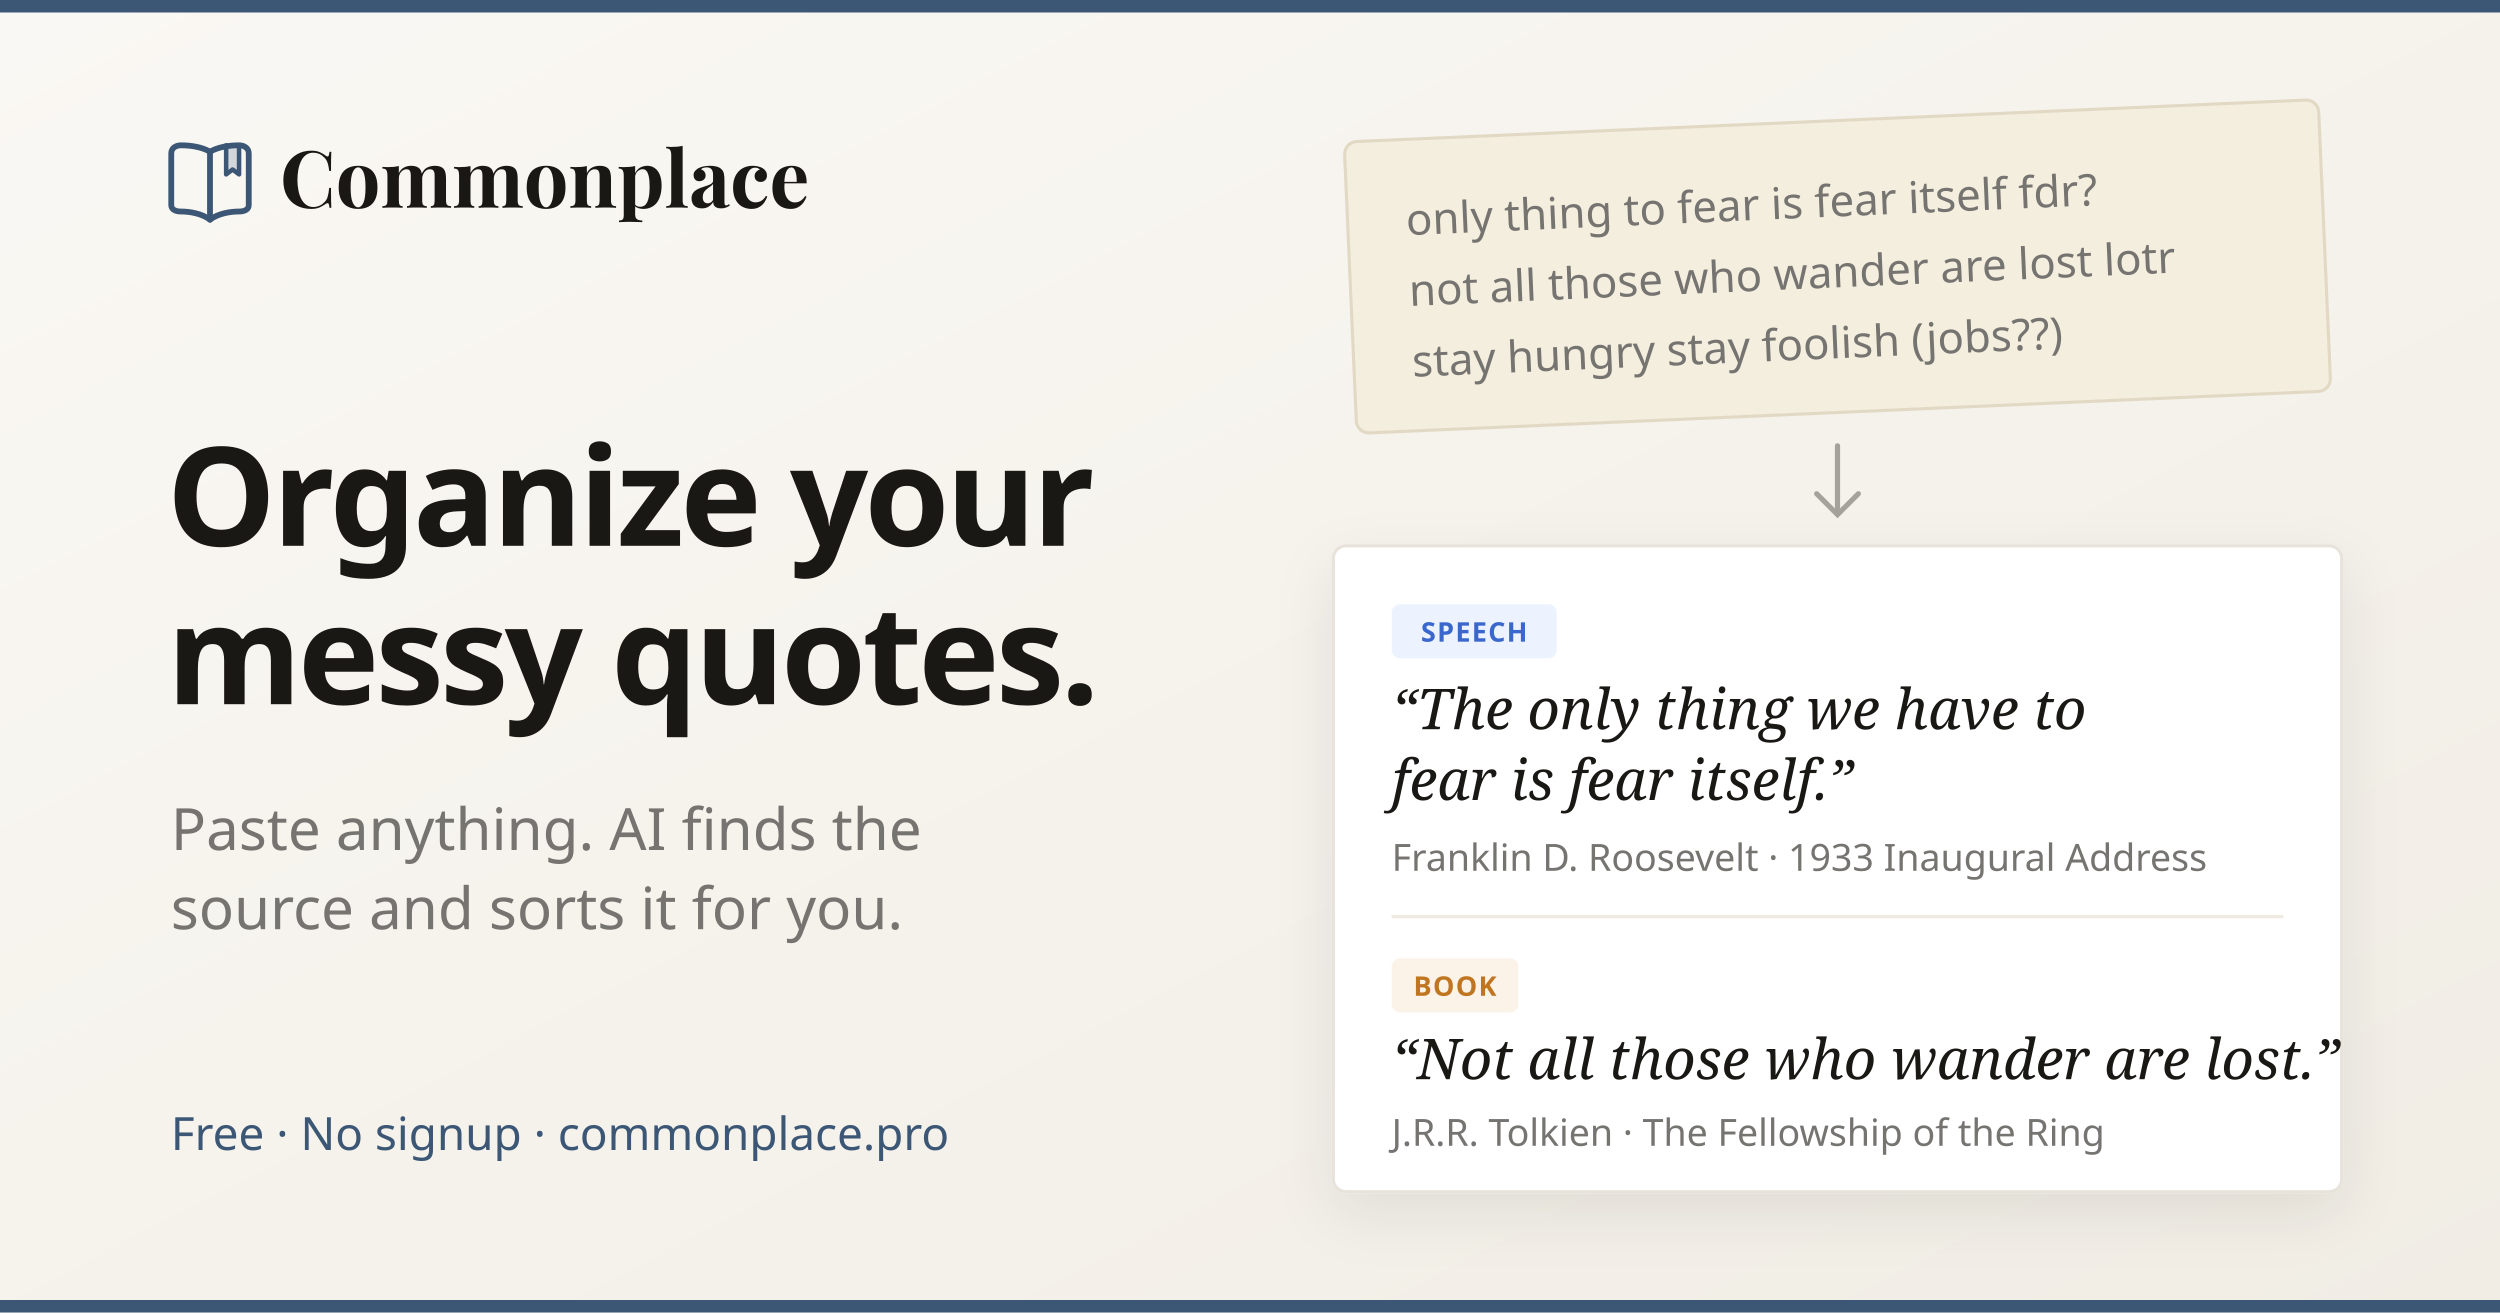
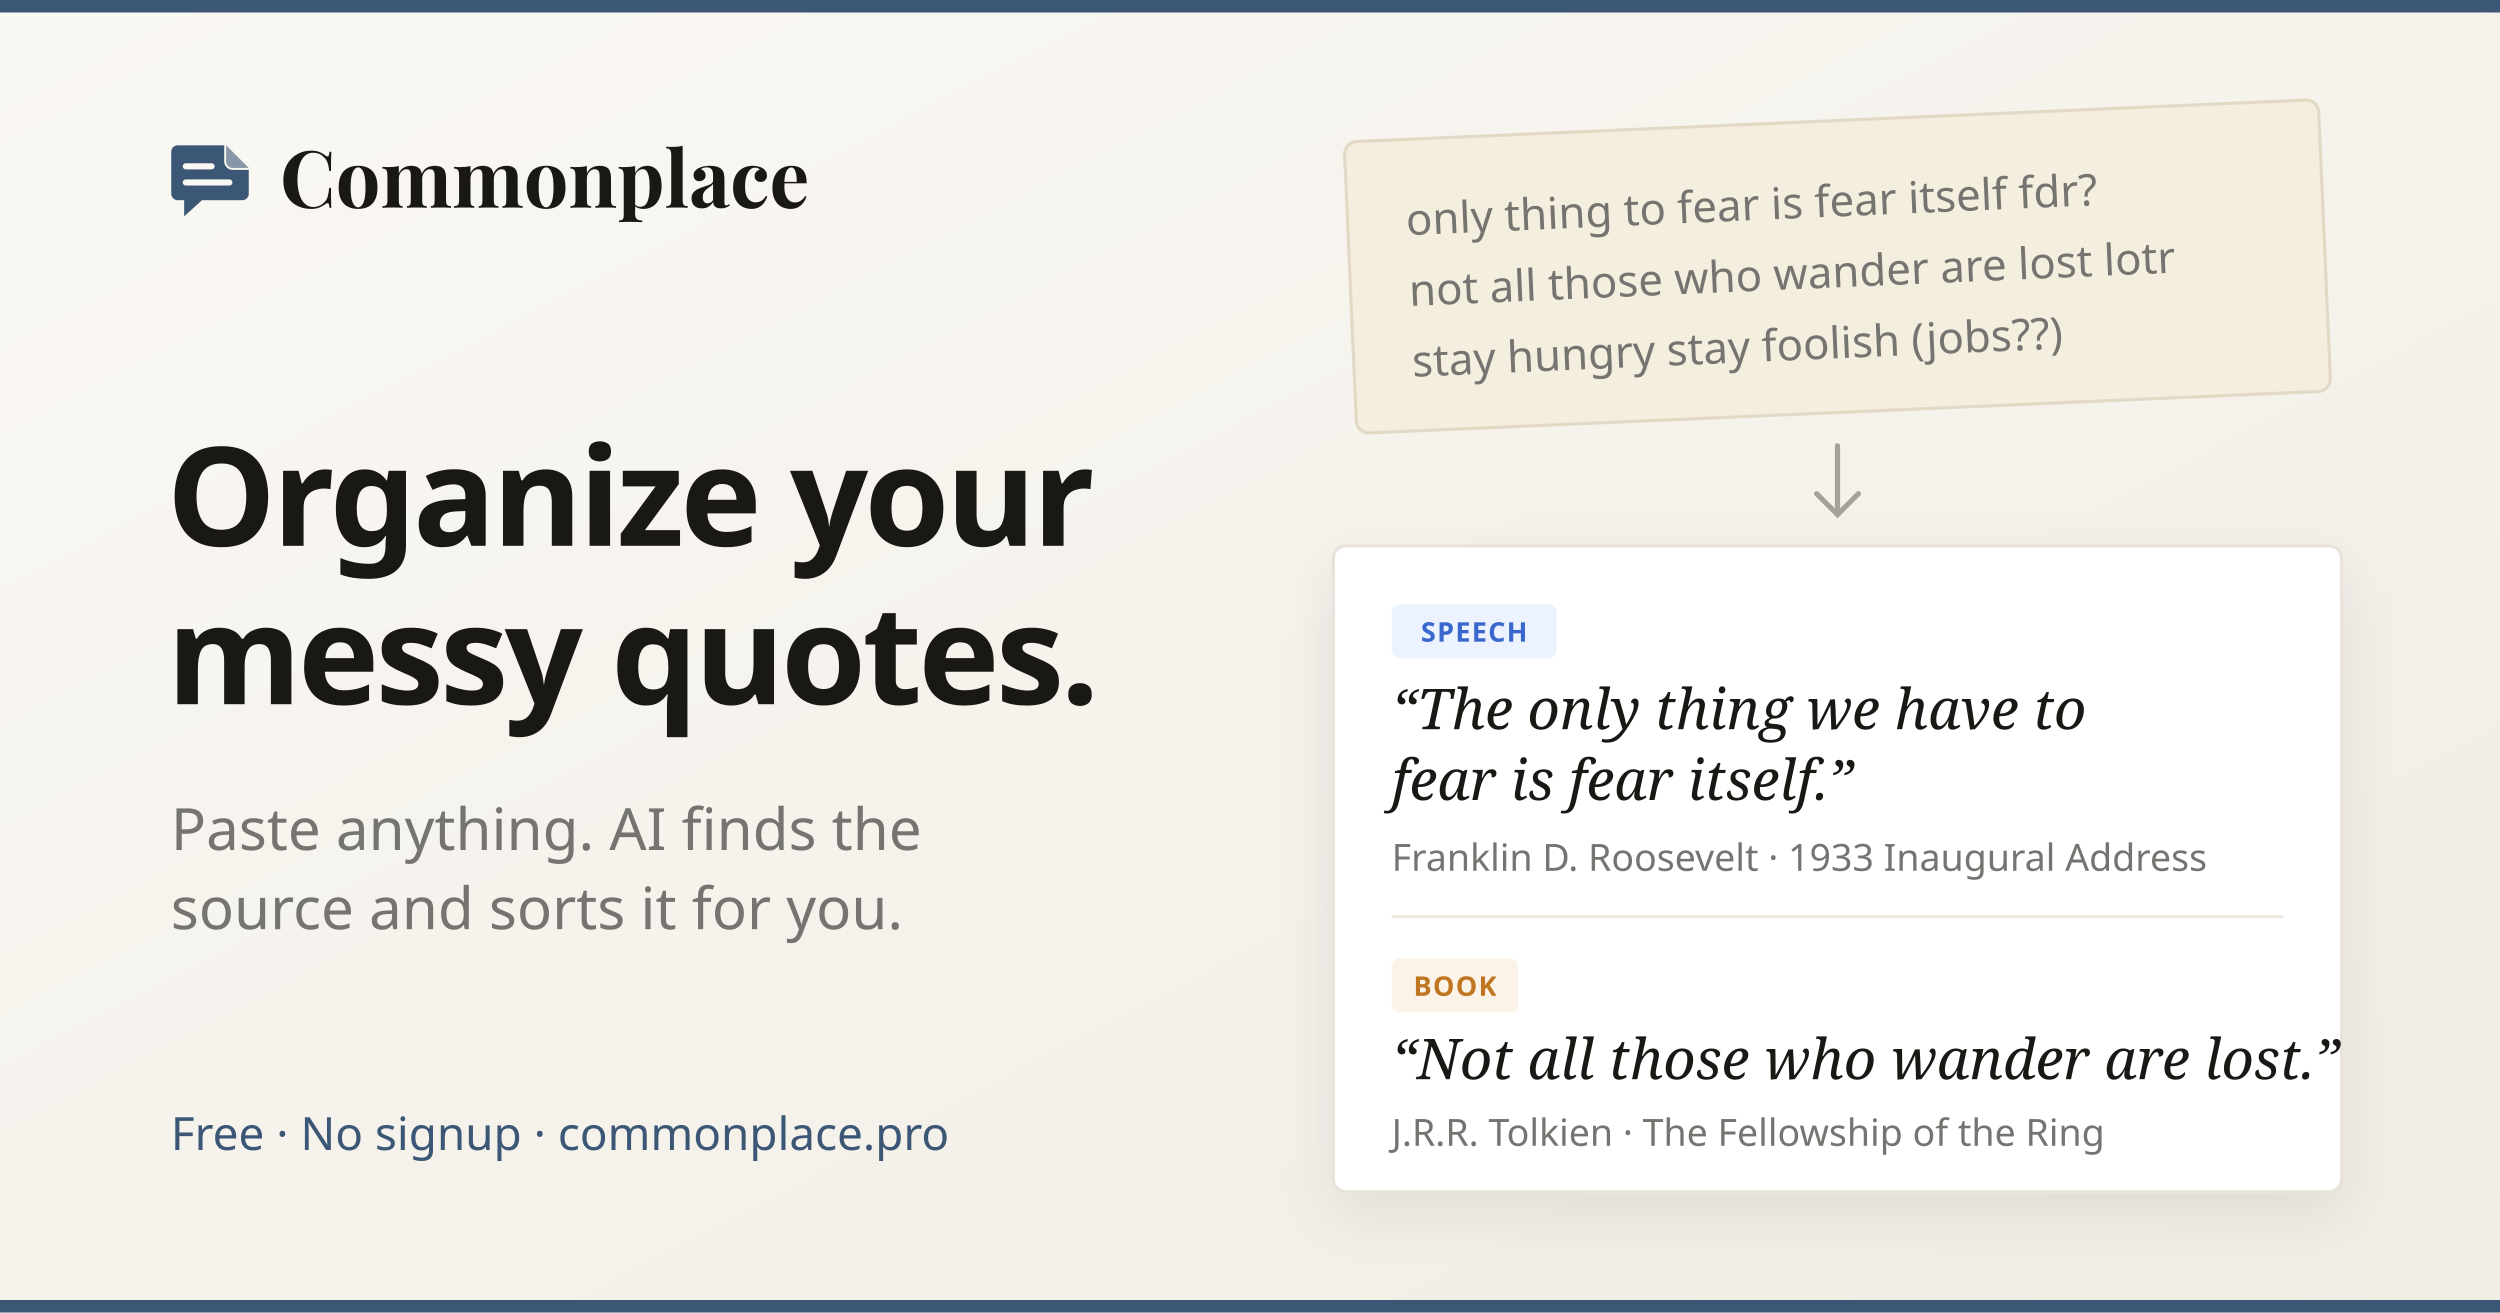
<svg xmlns="http://www.w3.org/2000/svg" width="1200" height="630" viewBox="0 0 1200 630">
  <defs>
    <linearGradient id="bg" x1="0" y1="0" x2="1" y2="1">
      <stop offset="0" stop-color="#FAF8F4" />
      <stop offset="1" stop-color="#F1EDE5" />
    </linearGradient>
    <filter id="sh" x="-10%" y="-10%" width="120%" height="130%">
      <feDropShadow dx="0" dy="10" stdDeviation="14" flood-color="#1A1814" flood-opacity="0.08" />
    </filter>
  </defs>
  <rect width="1200" height="630" fill="url(#bg)" />
  <rect width="1200" height="6" fill="#3C5775" />
-   <g transform="translate(76 62) scale(1.55)">
-     <g fill="none" stroke="#3C5775" stroke-width="1.8" stroke-linecap="round" stroke-linejoin="round">
-       <path d="M16 7C13.5 5.5 10 5 7 5C5.5 5 4 5.8 4 7.5V23.5C4 25 5.5 25.5 7 25.5C10 25.5 13.5 26.2 16 28" />
-       <path d="M16 7C18.5 5.5 22 5 25 5C26.5 5 28 5.8 28 7.5V23.5C28 25 26.5 25.5 25 25.5C22 25.5 18.5 26.2 16 28" />
-       <path d="M16 7V28" />
-       <path d="M21 5V14L23 12.5L25 14V5" fill="#3C5775" fill-opacity="0.2" stroke-width="1.4" />
-     </g>
+   <g transform="translate(76 62) scale(1.55)" fill="#3C5775">
+     <path fill-rule="evenodd" d="M6 5H20.4V10A2.6 2.6 0 0 0 23 12.6H28V20A2 2 0 0 1 26 22H13.5L8 27V22H6A2 2 0 0 1 4 20V7A2 2 0 0 1 6 5ZM8.5 10.55H16.5A0.95 0.95 0 0 1 16.5 12.45H8.5A0.95 0.95 0 0 1 8.5 10.55ZM8.5 15.55H22A0.95 0.95 0 0 1 22 17.45H8.5A0.95 0.95 0 0 1 8.5 15.55Z" />
+     <path fill-opacity="0.6" d="M21 5L28 12H23A2 2 0 0 1 21 10Z" />
  </g>
  <path id="wordmark" d="M0.354 0.061Q0.42 0.061 0.463 0.081Q0.505 0.1 0.538 0.126Q0.558 0.141 0.569 0.13Q0.579 0.118 0.583 0.075L0.606 0.075Q0.604 0.114 0.603 0.17Q0.602 0.225 0.602 0.317L0.579 0.317Q0.574 0.271 0.566 0.238Q0.558 0.206 0.544 0.181Q0.53 0.156 0.504 0.136Q0.479 0.111 0.446 0.099Q0.413 0.087 0.377 0.087Q0.323 0.087 0.285 0.116Q0.247 0.144 0.224 0.193Q0.2 0.242 0.189 0.303Q0.178 0.365 0.178 0.431Q0.178 0.498 0.19 0.559Q0.201 0.621 0.226 0.669Q0.25 0.717 0.289 0.745Q0.328 0.773 0.381 0.773Q0.414 0.773 0.448 0.76Q0.481 0.748 0.505 0.724Q0.544 0.694 0.558 0.649Q0.572 0.605 0.579 0.531L0.602 0.531Q0.602 0.626 0.603 0.684Q0.604 0.743 0.606 0.783L0.583 0.783Q0.579 0.74 0.57 0.729Q0.56 0.718 0.538 0.732Q0.501 0.758 0.46 0.777Q0.418 0.797 0.353 0.797Q0.247 0.797 0.168 0.754Q0.088 0.711 0.044 0.63Q0 0.549 0 0.435Q0 0.323 0.045 0.239Q0.091 0.155 0.171 0.108Q0.25 0.061 0.354 0.061M0.944 0.252Q1.017 0.252 1.072 0.279Q1.127 0.306 1.158 0.366Q1.189 0.426 1.189 0.525Q1.189 0.624 1.158 0.683Q1.127 0.743 1.072 0.77Q1.017 0.797 0.944 0.797Q0.873 0.797 0.818 0.77Q0.762 0.743 0.731 0.683Q0.699 0.624 0.699 0.525Q0.699 0.426 0.731 0.366Q0.762 0.306 0.818 0.279Q0.873 0.252 0.944 0.252M0.944 0.272Q0.904 0.272 0.877 0.332Q0.85 0.391 0.85 0.525Q0.85 0.659 0.877 0.718Q0.904 0.777 0.944 0.777Q0.985 0.777 1.012 0.718Q1.038 0.659 1.038 0.525Q1.038 0.391 1.012 0.332Q0.985 0.272 0.944 0.272M1.614 0.252Q1.656 0.252 1.682 0.263Q1.708 0.273 1.724 0.291Q1.74 0.31 1.747 0.341Q1.754 0.371 1.754 0.421L1.754 0.69Q1.754 0.732 1.767 0.747Q1.78 0.762 1.812 0.762L1.812 0.783Q1.794 0.782 1.758 0.78Q1.721 0.779 1.686 0.779Q1.65 0.779 1.615 0.78Q1.58 0.782 1.562 0.783L1.562 0.762Q1.589 0.762 1.599 0.747Q1.61 0.732 1.61 0.69L1.61 0.379Q1.61 0.354 1.606 0.336Q1.602 0.317 1.591 0.306Q1.579 0.296 1.556 0.296Q1.53 0.296 1.508 0.311Q1.486 0.326 1.472 0.352Q1.459 0.379 1.459 0.412L1.459 0.69Q1.459 0.732 1.47 0.747Q1.481 0.762 1.507 0.762L1.507 0.783Q1.491 0.782 1.458 0.78Q1.424 0.779 1.389 0.779Q1.351 0.779 1.311 0.78Q1.271 0.782 1.251 0.783L1.251 0.762Q1.286 0.762 1.3 0.747Q1.315 0.732 1.315 0.69L1.315 0.375Q1.315 0.33 1.302 0.308Q1.288 0.287 1.251 0.287L1.251 0.266Q1.283 0.269 1.313 0.269Q1.355 0.269 1.391 0.266Q1.428 0.262 1.459 0.255L1.459 0.345Q1.483 0.295 1.524 0.274Q1.565 0.252 1.614 0.252M1.915 0.252Q1.957 0.252 1.983 0.263Q2.009 0.273 2.025 0.291Q2.041 0.31 2.048 0.341Q2.055 0.371 2.055 0.421L2.055 0.69Q2.055 0.732 2.07 0.747Q2.084 0.762 2.119 0.762L2.119 0.783Q2.1 0.782 2.062 0.78Q2.024 0.779 1.987 0.779Q1.951 0.779 1.916 0.78Q1.881 0.782 1.863 0.783L1.863 0.762Q1.89 0.762 1.901 0.747Q1.911 0.732 1.911 0.69L1.911 0.379Q1.911 0.354 1.907 0.336Q1.902 0.317 1.889 0.306Q1.877 0.296 1.851 0.296Q1.825 0.296 1.803 0.312Q1.781 0.328 1.768 0.355Q1.754 0.382 1.753 0.415L1.748 0.354Q1.775 0.294 1.819 0.273Q1.864 0.252 1.915 0.252M2.519 0.252Q2.561 0.252 2.587 0.263Q2.613 0.273 2.629 0.291Q2.645 0.31 2.652 0.341Q2.659 0.371 2.659 0.421L2.659 0.69Q2.659 0.732 2.672 0.747Q2.685 0.762 2.717 0.762L2.717 0.783Q2.699 0.782 2.663 0.78Q2.626 0.779 2.591 0.779Q2.555 0.779 2.52 0.78Q2.485 0.782 2.467 0.783L2.467 0.762Q2.494 0.762 2.505 0.747Q2.515 0.732 2.515 0.69L2.515 0.379Q2.515 0.354 2.511 0.336Q2.507 0.317 2.495 0.306Q2.484 0.296 2.461 0.296Q2.435 0.296 2.413 0.311Q2.391 0.326 2.377 0.352Q2.364 0.379 2.364 0.412L2.364 0.69Q2.364 0.732 2.375 0.747Q2.386 0.762 2.412 0.762L2.412 0.783Q2.396 0.782 2.362 0.78Q2.329 0.779 2.294 0.779Q2.256 0.779 2.216 0.78Q2.176 0.782 2.156 0.783L2.156 0.762Q2.191 0.762 2.205 0.747Q2.22 0.732 2.22 0.69L2.22 0.375Q2.22 0.33 2.207 0.308Q2.193 0.287 2.156 0.287L2.156 0.266Q2.188 0.269 2.218 0.269Q2.26 0.269 2.296 0.266Q2.333 0.262 2.364 0.255L2.364 0.345Q2.388 0.295 2.429 0.274Q2.47 0.252 2.519 0.252M2.82 0.252Q2.862 0.252 2.888 0.263Q2.914 0.273 2.93 0.291Q2.946 0.31 2.953 0.341Q2.96 0.371 2.96 0.421L2.96 0.69Q2.96 0.732 2.974 0.747Q2.989 0.762 3.024 0.762L3.024 0.783Q3.005 0.782 2.967 0.78Q2.929 0.779 2.892 0.779Q2.856 0.779 2.821 0.78Q2.786 0.782 2.768 0.783L2.768 0.762Q2.795 0.762 2.805 0.747Q2.816 0.732 2.816 0.69L2.816 0.379Q2.816 0.354 2.812 0.336Q2.807 0.317 2.795 0.306Q2.782 0.296 2.756 0.296Q2.73 0.296 2.708 0.312Q2.686 0.328 2.672 0.355Q2.659 0.382 2.658 0.415L2.653 0.354Q2.68 0.294 2.724 0.273Q2.769 0.252 2.82 0.252M3.319 0.252Q3.392 0.252 3.447 0.279Q3.502 0.306 3.533 0.366Q3.564 0.426 3.564 0.525Q3.564 0.624 3.533 0.683Q3.502 0.743 3.447 0.77Q3.392 0.797 3.319 0.797Q3.248 0.797 3.192 0.77Q3.137 0.743 3.106 0.683Q3.074 0.624 3.074 0.525Q3.074 0.426 3.106 0.366Q3.137 0.306 3.192 0.279Q3.248 0.252 3.319 0.252M3.319 0.272Q3.279 0.272 3.252 0.332Q3.225 0.391 3.225 0.525Q3.225 0.659 3.252 0.718Q3.279 0.777 3.319 0.777Q3.36 0.777 3.386 0.718Q3.413 0.659 3.413 0.525Q3.413 0.391 3.386 0.332Q3.36 0.272 3.319 0.272M3.998 0.252Q4.04 0.252 4.066 0.263Q4.093 0.273 4.108 0.291Q4.124 0.31 4.131 0.34Q4.139 0.37 4.139 0.421L4.139 0.69Q4.139 0.732 4.154 0.747Q4.168 0.762 4.203 0.762L4.203 0.783Q4.184 0.782 4.146 0.78Q4.108 0.779 4.071 0.779Q4.033 0.779 3.997 0.78Q3.96 0.782 3.941 0.783L3.941 0.762Q3.971 0.762 3.983 0.747Q3.995 0.732 3.995 0.69L3.995 0.379Q3.995 0.354 3.99 0.336Q3.985 0.317 3.972 0.306Q3.959 0.296 3.933 0.296Q3.906 0.296 3.884 0.311Q3.861 0.326 3.848 0.352Q3.834 0.379 3.834 0.412L3.834 0.69Q3.834 0.732 3.846 0.747Q3.859 0.762 3.888 0.762L3.888 0.783Q3.87 0.782 3.836 0.78Q3.801 0.779 3.764 0.779Q3.726 0.779 3.686 0.78Q3.646 0.782 3.626 0.783L3.626 0.762Q3.661 0.762 3.675 0.747Q3.69 0.732 3.69 0.69L3.69 0.375Q3.69 0.33 3.676 0.308Q3.663 0.287 3.626 0.287L3.626 0.266Q3.658 0.269 3.688 0.269Q3.73 0.269 3.767 0.266Q3.803 0.262 3.834 0.255L3.834 0.345Q3.859 0.294 3.902 0.273Q3.945 0.252 3.998 0.252M4.444 0.255L4.444 0.865Q4.444 0.912 4.468 0.927Q4.492 0.943 4.534 0.943L4.534 0.964Q4.508 0.963 4.463 0.962Q4.417 0.96 4.366 0.96Q4.329 0.96 4.293 0.962Q4.258 0.963 4.24 0.964L4.24 0.943Q4.273 0.943 4.287 0.929Q4.3 0.915 4.3 0.875L4.3 0.375Q4.3 0.33 4.286 0.308Q4.272 0.287 4.236 0.287L4.236 0.266Q4.268 0.269 4.298 0.269Q4.339 0.269 4.376 0.266Q4.413 0.262 4.444 0.255M4.599 0.252Q4.65 0.252 4.69 0.28Q4.73 0.307 4.754 0.362Q4.778 0.418 4.778 0.501Q4.778 0.574 4.761 0.629Q4.745 0.684 4.715 0.722Q4.684 0.759 4.641 0.778Q4.599 0.797 4.546 0.797Q4.507 0.797 4.475 0.783Q4.443 0.77 4.426 0.745L4.436 0.732Q4.446 0.75 4.465 0.76Q4.483 0.77 4.507 0.77Q4.552 0.77 4.578 0.74Q4.604 0.709 4.615 0.653Q4.627 0.598 4.627 0.521Q4.627 0.435 4.616 0.386Q4.605 0.337 4.586 0.316Q4.567 0.295 4.54 0.295Q4.504 0.295 4.474 0.323Q4.445 0.351 4.441 0.403L4.436 0.368Q4.454 0.311 4.497 0.281Q4.541 0.252 4.599 0.252M5.044 0L5.044 0.69Q5.044 0.732 5.059 0.747Q5.073 0.762 5.108 0.762L5.108 0.783Q5.089 0.782 5.051 0.78Q5.013 0.779 4.974 0.779Q4.935 0.779 4.896 0.78Q4.856 0.782 4.836 0.783L4.836 0.762Q4.871 0.762 4.886 0.747Q4.9 0.732 4.9 0.69L4.9 0.12Q4.9 0.075 4.886 0.053Q4.873 0.032 4.836 0.032L4.836 0.011Q4.868 0.014 4.898 0.014Q4.939 0.014 4.976 0.011Q5.013 0.007 5.044 0M5.289 0.79Q5.244 0.79 5.214 0.773Q5.184 0.756 5.17 0.728Q5.156 0.699 5.156 0.665Q5.156 0.622 5.176 0.595Q5.195 0.568 5.226 0.551Q5.257 0.534 5.292 0.523Q5.326 0.512 5.357 0.501Q5.389 0.491 5.409 0.476Q5.428 0.462 5.428 0.439L5.428 0.361Q5.428 0.335 5.42 0.315Q5.411 0.294 5.394 0.283Q5.376 0.272 5.348 0.272Q5.328 0.272 5.308 0.278Q5.288 0.283 5.275 0.296Q5.303 0.306 5.319 0.327Q5.334 0.347 5.334 0.373Q5.334 0.407 5.311 0.427Q5.287 0.447 5.255 0.447Q5.219 0.447 5.2 0.424Q5.182 0.402 5.182 0.37Q5.182 0.341 5.197 0.322Q5.211 0.303 5.237 0.286Q5.265 0.27 5.304 0.261Q5.344 0.252 5.39 0.252Q5.436 0.252 5.473 0.262Q5.51 0.271 5.535 0.296Q5.558 0.319 5.565 0.352Q5.572 0.386 5.572 0.437L5.572 0.709Q5.572 0.734 5.577 0.744Q5.582 0.753 5.594 0.753Q5.603 0.753 5.612 0.748Q5.62 0.743 5.63 0.736L5.64 0.753Q5.619 0.771 5.591 0.78Q5.564 0.79 5.53 0.79Q5.493 0.79 5.471 0.779Q5.449 0.769 5.439 0.751Q5.43 0.733 5.43 0.709Q5.406 0.747 5.372 0.768Q5.338 0.79 5.289 0.79M5.36 0.726Q5.38 0.726 5.396 0.717Q5.413 0.707 5.428 0.685L5.428 0.48Q5.419 0.495 5.403 0.507Q5.387 0.519 5.369 0.531Q5.351 0.544 5.335 0.559Q5.318 0.574 5.308 0.596Q5.298 0.618 5.298 0.649Q5.298 0.688 5.315 0.707Q5.332 0.726 5.36 0.726M5.929 0.252Q5.968 0.252 6 0.261Q6.033 0.269 6.054 0.282Q6.08 0.298 6.095 0.322Q6.109 0.345 6.109 0.376Q6.109 0.411 6.087 0.433Q6.065 0.456 6.03 0.456Q5.995 0.456 5.974 0.436Q5.953 0.416 5.953 0.382Q5.953 0.35 5.973 0.329Q5.993 0.307 6.019 0.3Q6.011 0.29 5.995 0.283Q5.979 0.276 5.959 0.276Q5.928 0.276 5.904 0.294Q5.881 0.312 5.865 0.344Q5.849 0.376 5.84 0.419Q5.832 0.462 5.832 0.513Q5.832 0.59 5.851 0.634Q5.871 0.678 5.902 0.696Q5.932 0.714 5.965 0.714Q5.984 0.714 6.006 0.708Q6.029 0.702 6.053 0.684Q6.076 0.666 6.096 0.633L6.113 0.639Q6.102 0.676 6.077 0.713Q6.052 0.75 6.012 0.773Q5.972 0.797 5.914 0.797Q5.849 0.797 5.796 0.768Q5.744 0.74 5.713 0.68Q5.681 0.621 5.681 0.527Q5.681 0.437 5.713 0.376Q5.746 0.314 5.802 0.283Q5.858 0.252 5.929 0.252M6.423 0.252Q6.511 0.252 6.561 0.304Q6.611 0.356 6.611 0.474L6.282 0.474L6.28 0.455L6.485 0.455Q6.486 0.406 6.479 0.364Q6.472 0.323 6.457 0.298Q6.442 0.273 6.417 0.273Q6.382 0.273 6.357 0.317Q6.333 0.361 6.328 0.463L6.331 0.469Q6.33 0.481 6.33 0.494Q6.329 0.507 6.329 0.521Q6.329 0.59 6.348 0.633Q6.368 0.676 6.398 0.696Q6.428 0.715 6.459 0.715Q6.48 0.715 6.503 0.709Q6.525 0.702 6.548 0.684Q6.571 0.667 6.591 0.635L6.609 0.641Q6.597 0.679 6.571 0.715Q6.545 0.751 6.505 0.774Q6.465 0.797 6.409 0.797Q6.341 0.797 6.289 0.768Q6.237 0.739 6.207 0.68Q6.178 0.621 6.178 0.53Q6.178 0.437 6.21 0.375Q6.241 0.313 6.296 0.282Q6.352 0.252 6.423 0.252" fill="#1A1814" transform="translate(136 70) scale(38)" />
  <text font-family="Satoshi, sans-serif" font-weight="700" font-size="66" letter-spacing="-1.8" fill="#1A1814">
    <tspan x="80" y="262">Organize your</tspan>
    <tspan x="80" y="338">messy quotes.</tspan>
  </text>
  <text font-family="Satoshi, sans-serif" font-weight="400" font-size="28" fill="#767470">
    <tspan x="82" y="408">Paste anything. AI finds the</tspan>
    <tspan x="82" y="446">source and sorts it for you.</tspan>
  </text>
  <text x="82" y="552" font-family="Satoshi, sans-serif" font-weight="500" font-size="22" fill="#3C5775">Free · No signup · commonplace.pro</text>
  <g transform="rotate(-2.5 880 128)">
    <rect x="648" y="58" width="468" height="140" rx="6" fill="#F4EEDF" stroke="#E2D9C4" stroke-width="1.5" />
    <text font-family="Satoshi, sans-serif" font-weight="400" font-size="21" fill="#767470">
      <tspan x="676" y="104">only thing to fear is fear itself fdr?</tspan>
      <tspan x="676" y="138">not all those who wander are lost lotr</tspan>
      <tspan x="676" y="172">stay hungry stay foolish (jobs??)</tspan>
    </text>
  </g>
  <g stroke="#A5A29B" stroke-width="2.5" stroke-linecap="round" fill="none">
    <path d="M882 214V246" />
    <path d="M872 237L882 247L892 237" />
  </g>
  <rect x="640" y="262" width="484" height="310" rx="6" fill="#FFFFFF" stroke="#E8E3DA" stroke-width="1.5" filter="url(#sh)" />
  <rect x="668" y="290" width="79.2" height="26" rx="4" fill="rgba(59,130,246,0.09)" />
  <text x="707.6" y="308" text-anchor="middle" font-family="Satoshi, sans-serif" font-weight="700" font-size="13" letter-spacing="0.6" fill="#3967CD">SPEECH</text>
  <text font-family="'Playfair Display', serif" font-style="italic" font-size="27" fill="#1A1814">
    <tspan x="668" y="350">“The only thing we have to</tspan>
    <tspan x="668" y="384">fear is fear itself.”</tspan>
  </text>
  <text x="668" y="418" font-family="Satoshi, sans-serif" font-weight="500" font-size="18" fill="#767470">Franklin D. Roosevelt · 1933 Inaugural Address</text>
  <line x1="668" y1="440" x2="1096" y2="440" stroke="#EEEAE2" stroke-width="1.5" />
  <rect x="668" y="460" width="60.8" height="26" rx="4" fill="rgba(217,119,6,0.09)" />
  <text x="698.4" y="478" text-anchor="middle" font-family="Satoshi, sans-serif" font-weight="700" font-size="13" letter-spacing="0.6" fill="#C07621">BOOK</text>
  <text x="668" y="518" font-family="'Playfair Display', serif" font-style="italic" font-size="27" fill="#1A1814">“Not all those who wander are lost.”</text>
  <text x="668" y="550" font-family="Satoshi, sans-serif" font-weight="500" font-size="18" fill="#767470">J.R.R. Tolkien · The Fellowship of the Ring</text>
  <rect y="624" width="1200" height="6" fill="#3C5775" />
</svg>
